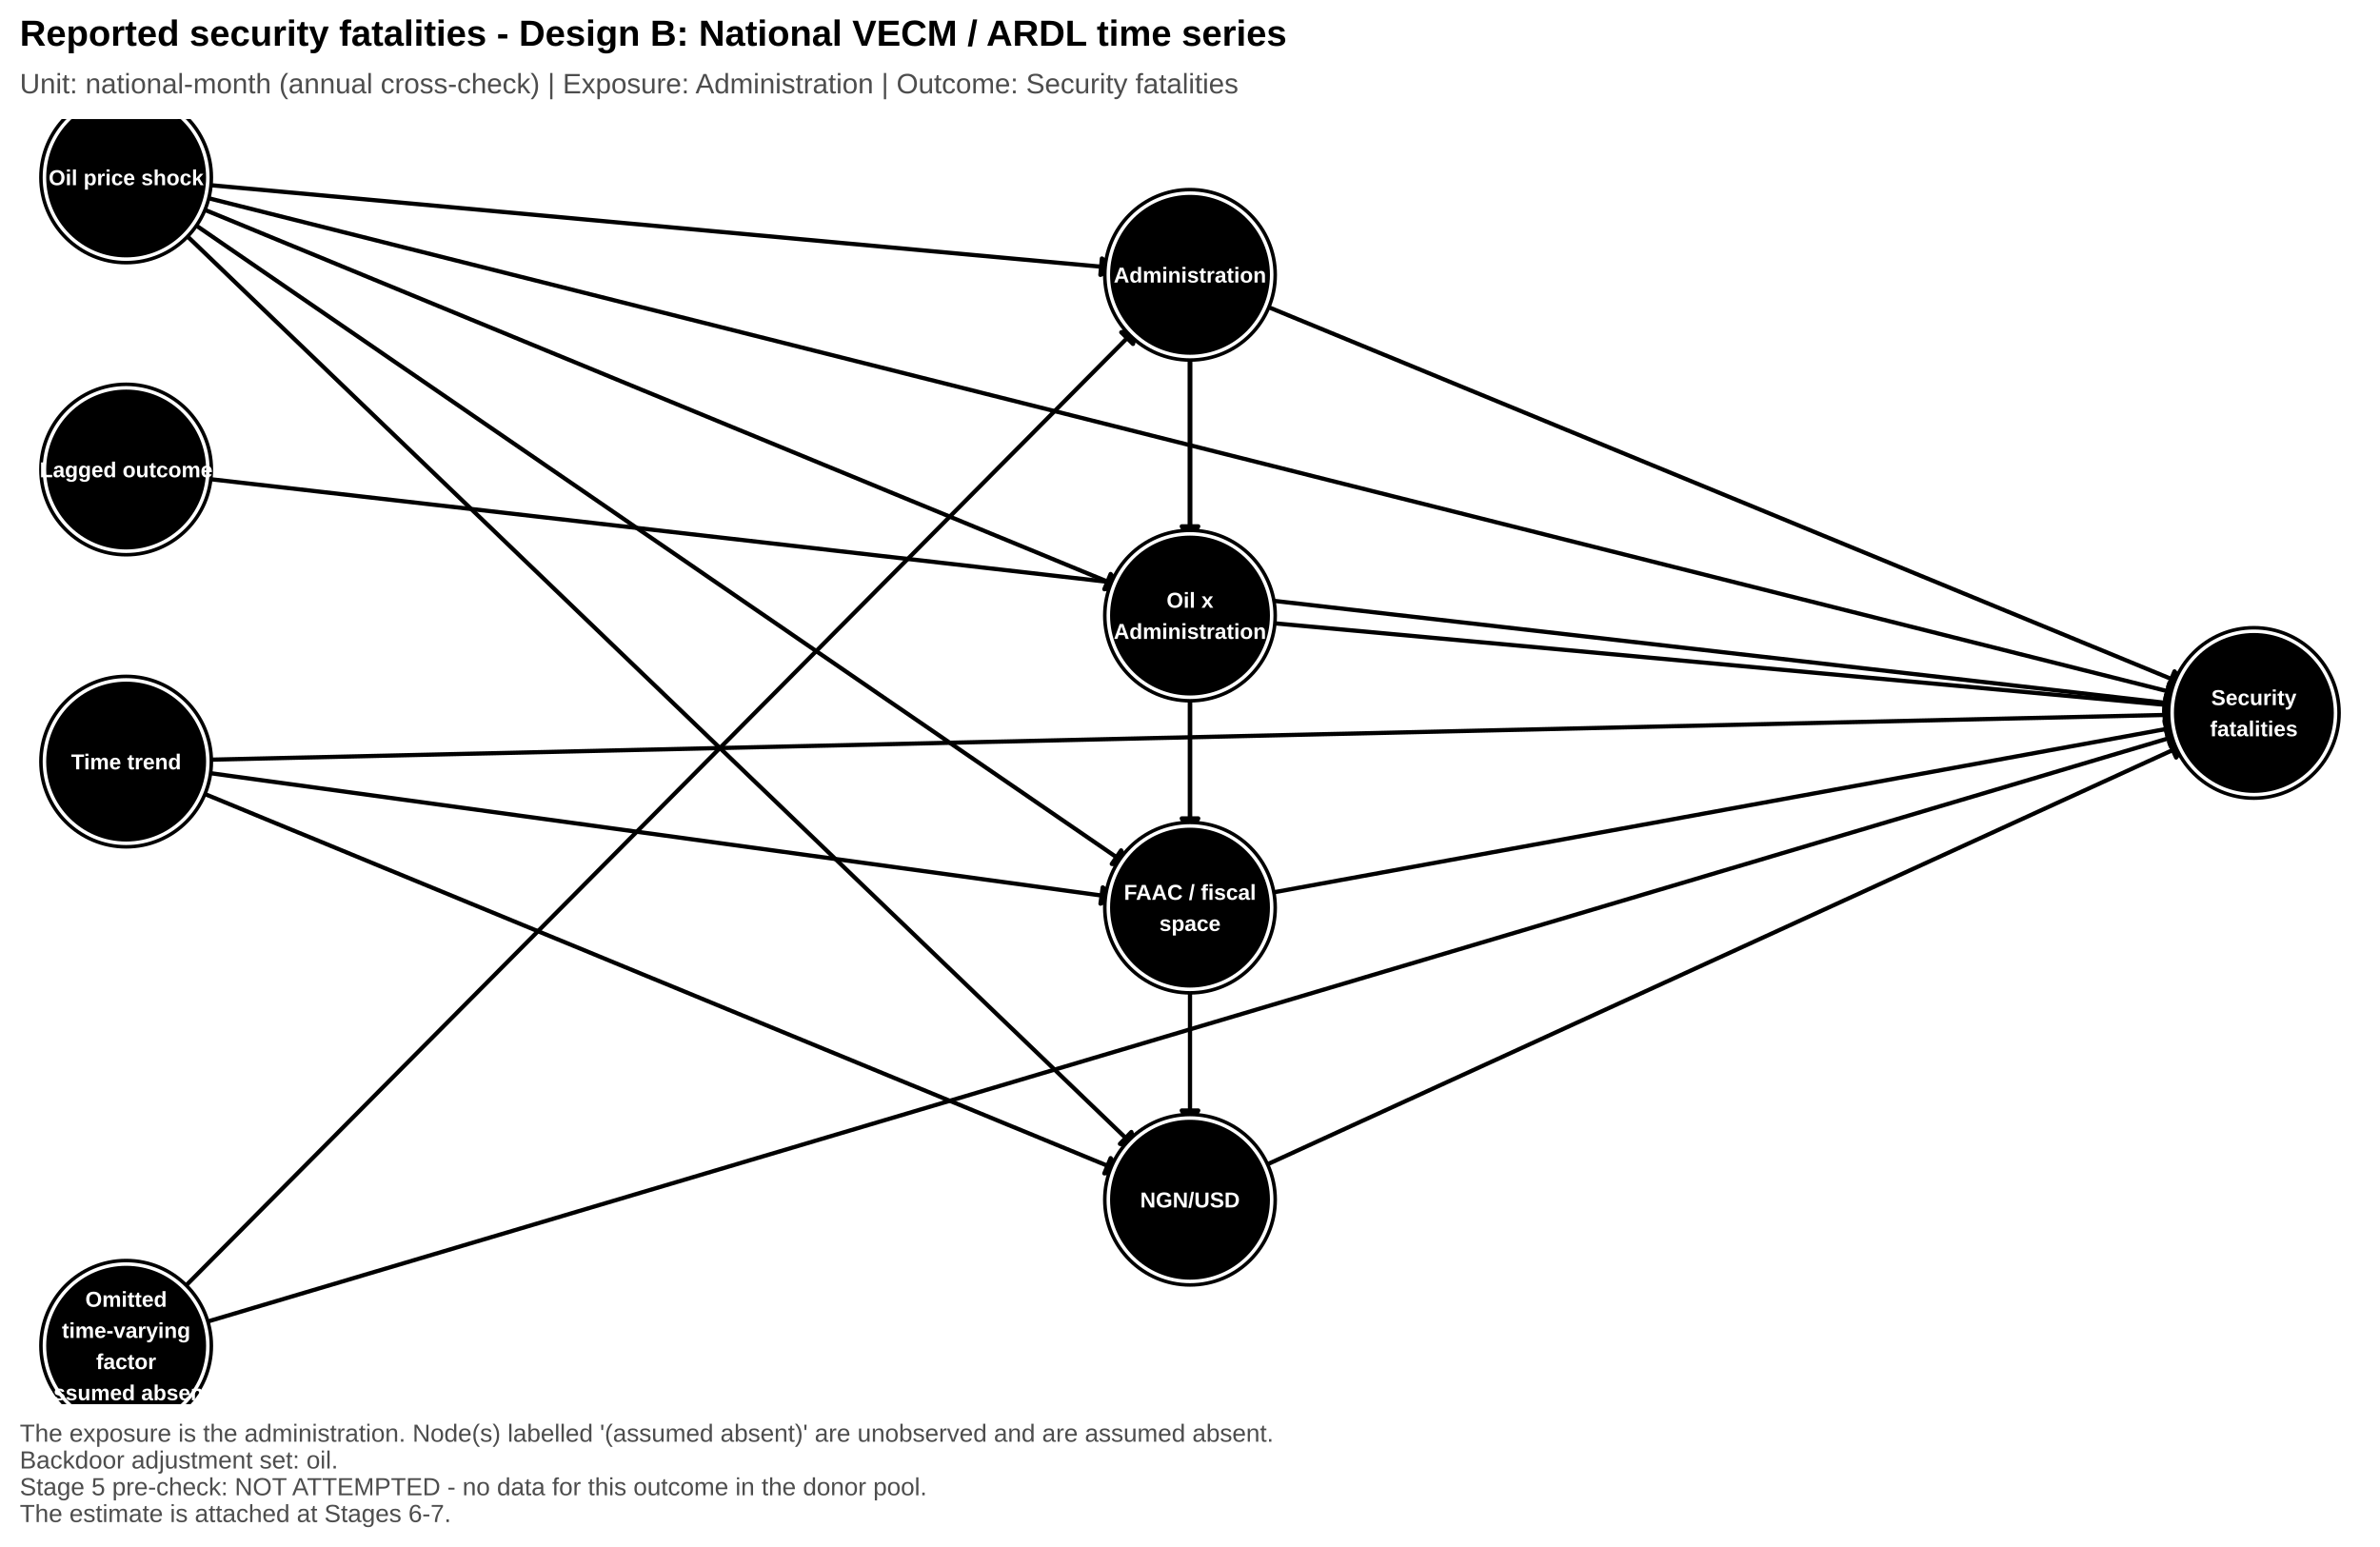
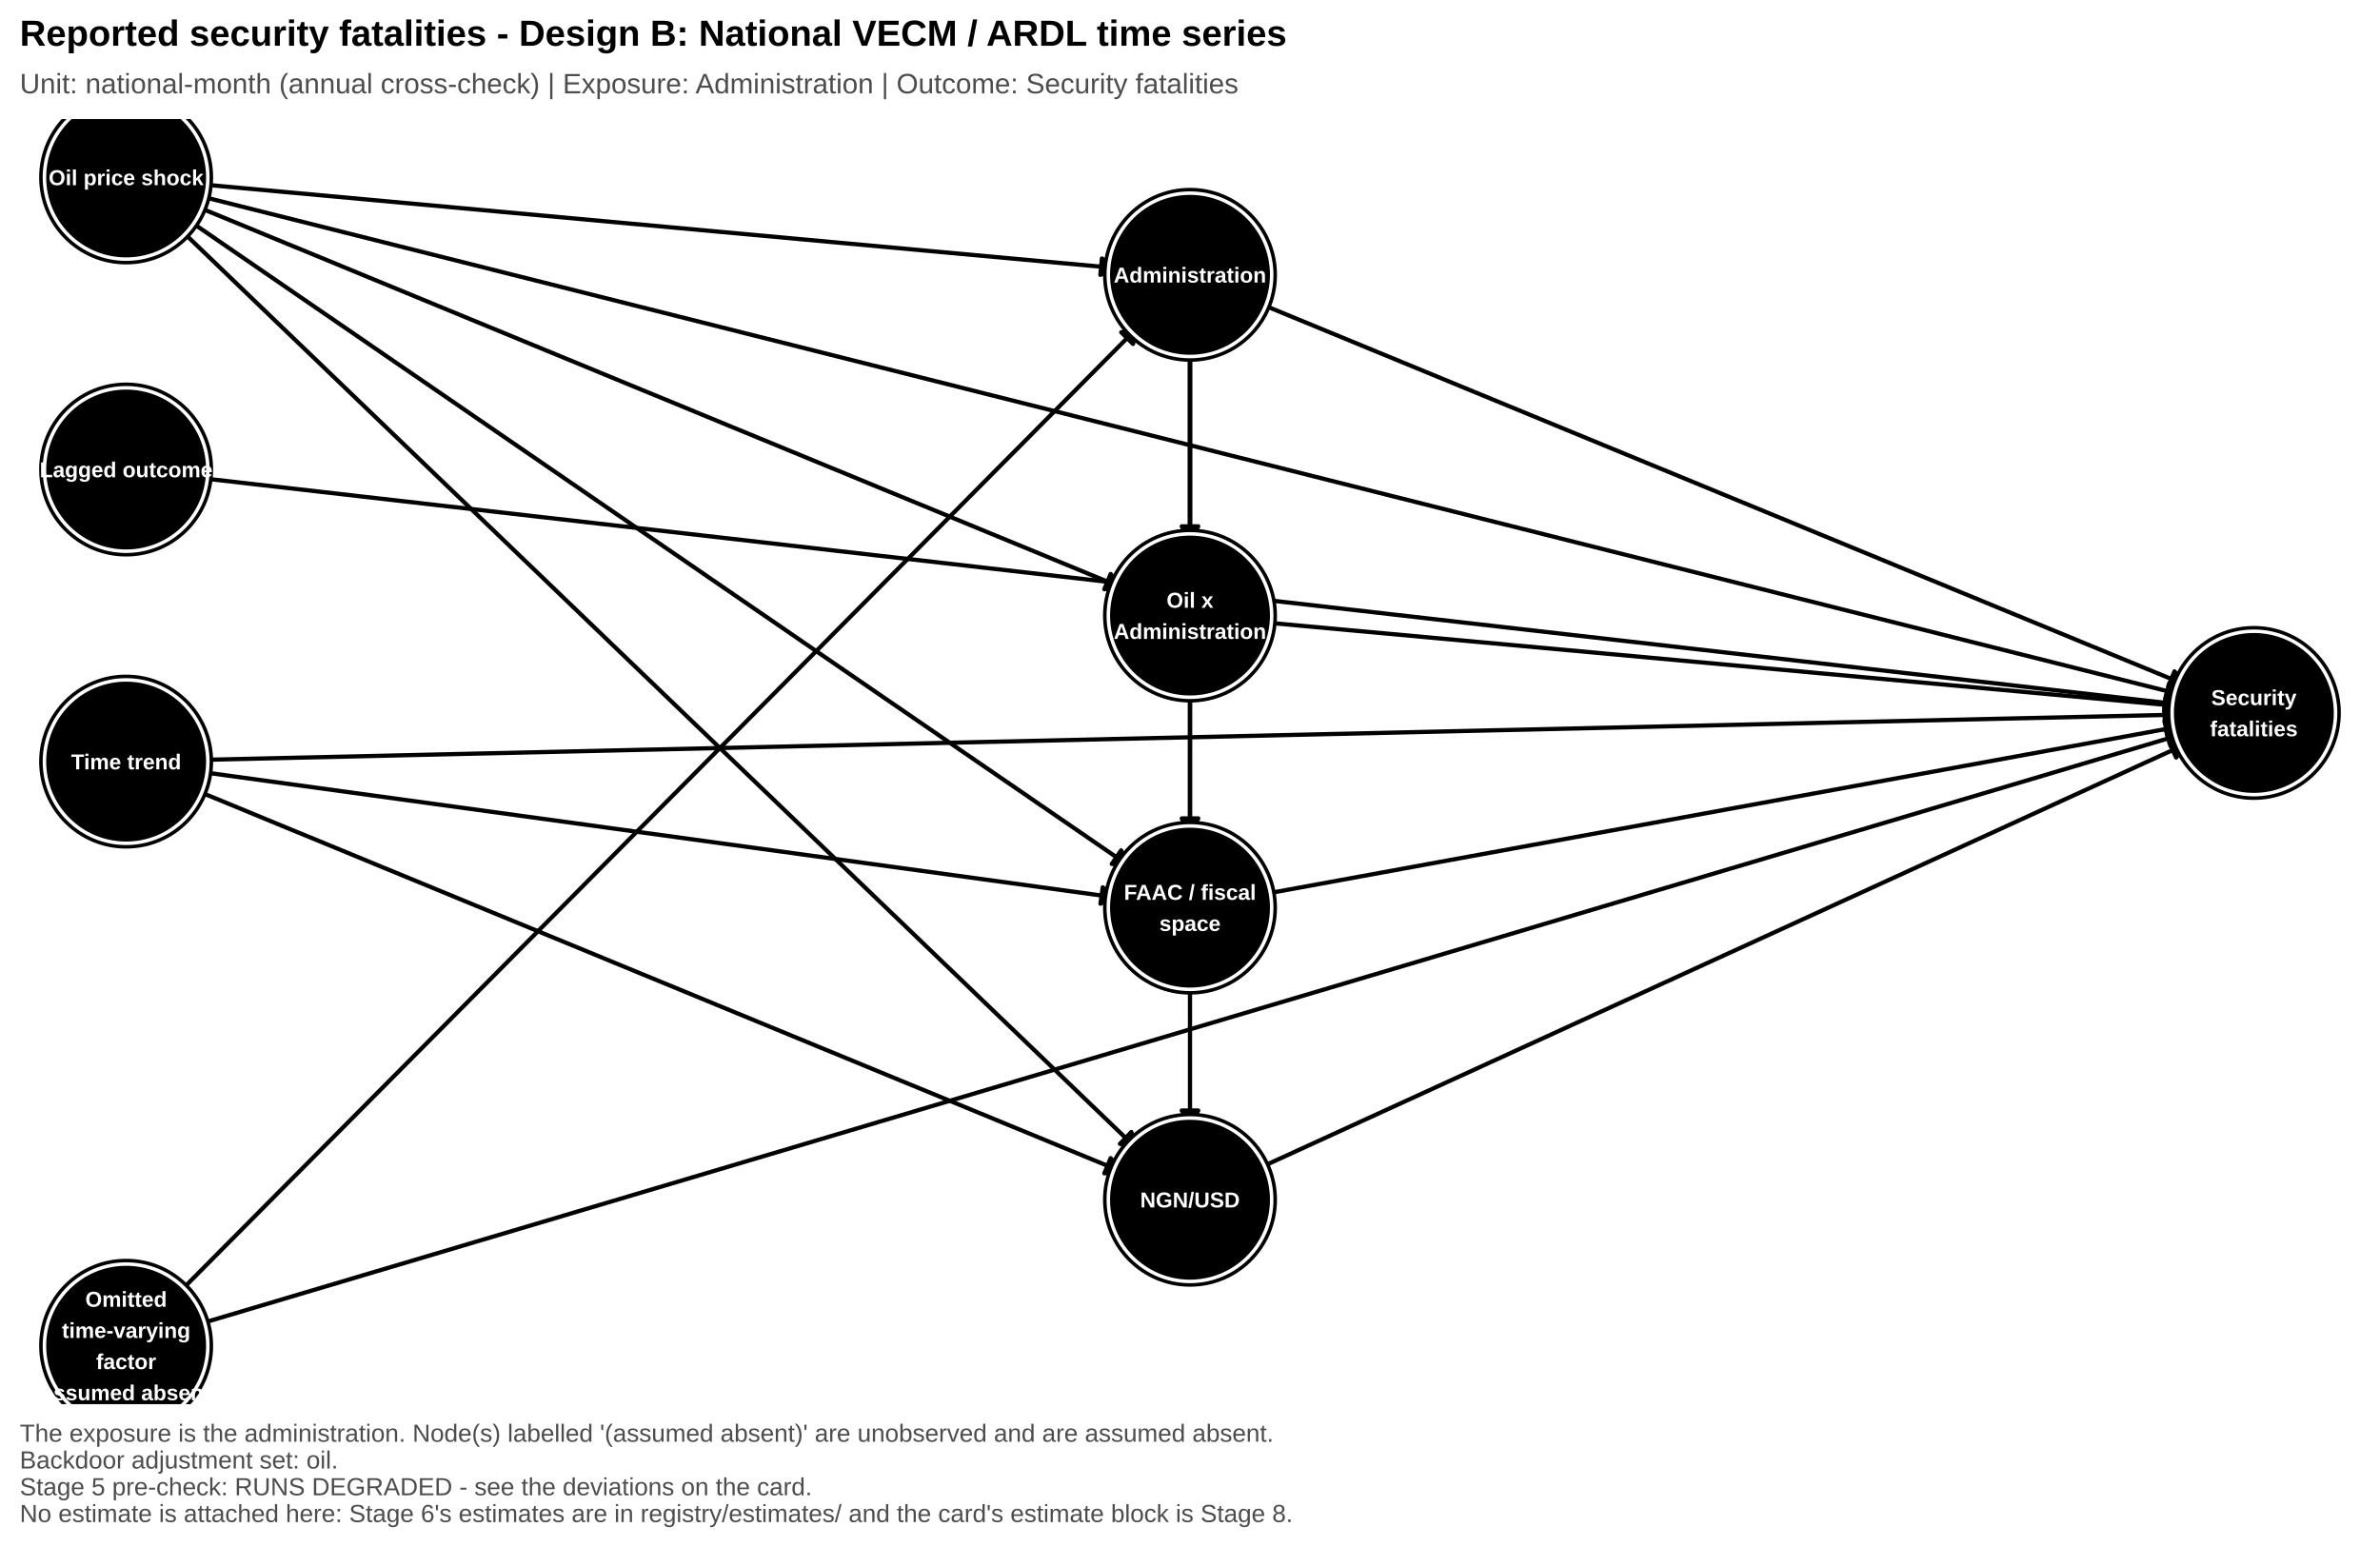
<svg xmlns="http://www.w3.org/2000/svg" width="720.00pt" height="468.00pt" viewBox="0 0 720.00 468.00">
  <g class="svglite">
    <defs>
      <style type="text/css">
    .svglite line, .svglite polyline, .svglite polygon, .svglite path, .svglite rect, .svglite circle {
      fill: none;
      stroke: #000000;
      stroke-linecap: round;
      stroke-linejoin: round;
      stroke-miterlimit: 10.00;
    }
    .svglite text {
      white-space: pre;
    }
    .svglite g.glyphgroup path {
      fill: inherit;
      stroke: none;
    }
  </style>
    </defs>
    <rect width="100%" height="100%" style="stroke: none; fill: #FFFFFF;" />
    <defs>
      <clipPath id="cpMC4wMHw3MjAuMDB8MC4wMHw0NjguMDA=">
        <rect x="0.00" y="0.00" width="720.00" height="468.00" />
      </clipPath>
    </defs>
    <g clip-path="url(#cpMC4wMHw3MjAuMDB8MC4wMHw0NjguMDA=)">
      <rect x="0.00" y="-0" width="720.00" height="468.00" style="stroke-width: 1.16; stroke: none; fill: #FFFFFF;" />
    </g>
    <defs>
      <clipPath id="cpNS45OHw3MTQuMDJ8MzYuMDF8NDI0Ljgw">
        <rect x="5.98" y="36.01" width="708.04" height="388.78" />
      </clipPath>
    </defs>
    <g clip-path="url(#cpNS45OHw3MTQuMDJ8MzYuMDF8NDI0Ljgw)">
      <polyline points="380.97,91.77 382.76,92.51 386.01,93.85 389.26,95.19 392.51,96.53 395.76,97.86 399.01,99.20 402.26,100.54 405.51,101.88 408.76,103.22 412.01,104.56 415.27,105.90 418.52,107.24 421.77,108.57 425.02,109.91 428.27,111.25 431.52,112.59 434.77,113.93 438.02,115.27 441.27,116.61 444.52,117.95 447.77,119.28 451.03,120.62 454.28,121.96 457.53,123.30 460.78,124.64 464.03,125.98 467.28,127.32 470.53,128.66 473.78,130.00 477.03,131.33 480.28,132.67 483.53,134.01 486.78,135.35 490.04,136.69 493.29,138.03 496.54,139.37 499.79,140.71 503.04,142.04 506.29,143.38 509.54,144.72 512.79,146.06 516.04,147.40 519.29,148.74 522.54,150.08 525.80,151.42 529.05,152.75 532.30,154.09 535.55,155.43 538.80,156.77 542.05,158.11 545.30,159.45 548.55,160.79 551.80,162.13 555.05,163.46 558.30,164.80 561.56,166.14 564.81,167.48 568.06,168.82 571.31,170.16 574.56,171.50 577.81,172.84 581.06,174.18 584.31,175.51 587.56,176.85 590.81,178.19 594.06,179.53 597.32,180.87 600.57,182.21 603.82,183.55 607.07,184.89 610.32,186.22 613.57,187.56 616.82,188.90 620.07,190.24 623.32,191.58 626.57,192.92 629.82,194.26 633.08,195.60 636.33,196.93 639.58,198.27 642.83,199.61 646.08,200.95 649.33,202.29 652.58,203.63 655.83,204.97 659.08,206.31 660.87,207.04 " style="stroke-width: 1.28; stroke-linecap: butt;" />
      <polygon points="655.93,207.70 660.87,207.04 657.83,203.10 " style="stroke-width: 1.28; stroke-linecap: butt; fill: #000000;" />
      <polyline points="360.00,105.81 360.00,106.34 360.00,108.28 360.00,110.21 360.00,112.14 360.00,114.08 360.00,116.01 360.00,117.95 360.00,119.88 360.00,121.81 360.00,123.75 360.00,125.68 360.00,127.62 360.00,129.55 360.00,131.48 360.00,133.42 360.00,135.35 360.00,137.28 360.00,139.22 360.00,141.15 360.00,143.09 360.00,145.02 360.00,146.95 360.00,148.89 360.00,150.82 360.00,152.75 360.00,154.69 360.00,156.62 360.00,158.56 360.00,160.49 360.00,162.42 360.00,164.36 360.00,166.29 360.00,168.22 360.00,170.16 360.00,172.09 360.00,174.03 360.00,175.96 360.00,177.89 360.00,179.83 360.00,181.76 360.00,183.70 360.00,185.63 360.00,187.56 360.00,189.50 360.00,191.43 360.00,193.36 360.00,195.30 360.00,197.23 360.00,199.17 360.00,201.10 360.00,203.03 360.00,204.97 360.00,206.90 360.00,208.83 360.00,210.77 360.00,212.70 360.00,214.64 360.00,216.57 360.00,218.50 360.00,220.44 360.00,222.37 360.00,224.31 360.00,226.24 360.00,228.17 360.00,230.11 360.00,232.04 360.00,233.97 360.00,235.91 360.00,237.84 360.00,239.78 360.00,241.71 360.00,243.64 360.00,245.58 360.00,247.51 360.00,249.44 360.00,251.38 360.00,251.91 " style="stroke-width: 1.28; stroke-linecap: butt;" />
      <polygon points="357.51,247.59 360.00,251.91 362.49,247.59 " style="stroke-width: 1.28; stroke-linecap: butt; fill: #000000;" />
      <polyline points="360.00,105.81 360.00,108.57 360.00,111.40 360.00,114.23 360.00,117.05 360.00,119.88 360.00,122.71 360.00,125.53 360.00,128.36 360.00,131.19 360.00,134.01 360.00,136.84 360.00,139.66 360.00,142.49 360.00,145.32 360.00,148.14 360.00,150.97 360.00,153.80 360.00,156.62 360.00,159.45 360.00,162.27 360.00,165.10 360.00,167.93 360.00,170.75 360.00,173.58 360.00,176.41 360.00,179.23 360.00,182.06 360.00,184.89 360.00,187.71 360.00,190.54 360.00,193.36 360.00,196.19 360.00,199.02 360.00,201.84 360.00,204.67 360.00,207.50 360.00,210.32 360.00,213.15 360.00,215.98 360.00,218.80 360.00,221.63 360.00,224.45 360.00,227.28 360.00,230.11 360.00,232.93 360.00,235.76 360.00,238.59 360.00,241.41 360.00,244.24 360.00,247.06 360.00,249.89 360.00,252.72 360.00,255.54 360.00,258.37 360.00,261.20 360.00,264.02 360.00,266.85 360.00,269.68 360.00,272.50 360.00,275.33 360.00,278.15 360.00,280.98 360.00,283.81 360.00,286.63 360.00,289.46 360.00,292.29 360.00,295.11 360.00,297.94 360.00,300.77 360.00,303.59 360.00,306.42 360.00,309.24 360.00,312.07 360.00,314.90 360.00,317.72 360.00,320.55 360.00,323.38 360.00,326.20 360.00,329.03 360.00,331.85 360.00,334.68 360.00,337.51 360.00,340.27 " style="stroke-width: 1.28; stroke-linecap: butt;" />
      <polygon points="357.51,335.95 360.00,340.27 362.49,335.95 " style="stroke-width: 1.28; stroke-linecap: butt; fill: #000000;" />
      <polyline points="360.00,105.81 360.00,106.05 360.00,107.09 360.00,108.13 360.00,109.17 360.00,110.21 360.00,111.25 360.00,112.29 360.00,113.33 360.00,114.38 360.00,115.42 360.00,116.46 360.00,117.50 360.00,118.54 360.00,119.58 360.00,120.62 360.00,121.66 360.00,122.71 360.00,123.75 360.00,124.79 360.00,125.83 360.00,126.87 360.00,127.91 360.00,128.95 360.00,130.00 360.00,131.04 360.00,132.08 360.00,133.12 360.00,134.16 360.00,135.20 360.00,136.24 360.00,137.28 360.00,138.33 360.00,139.37 360.00,140.41 360.00,141.45 360.00,142.49 360.00,143.53 360.00,144.57 360.00,145.61 360.00,146.66 360.00,147.70 360.00,148.74 360.00,149.78 360.00,150.82 360.00,151.86 360.00,152.90 360.00,153.94 360.00,154.99 360.00,156.03 360.00,157.07 360.00,158.11 360.00,159.15 360.00,160.19 360.00,161.23 360.00,162.27 360.00,163.32 360.00,163.55 " style="stroke-width: 1.28; stroke-linecap: butt;" />
      <polygon points="357.51,159.23 360.00,163.55 362.49,159.23 " style="stroke-width: 1.28; stroke-linecap: butt; fill: #000000;" />
      <polyline points="382.31,270.50 382.76,270.42 386.01,269.82 389.26,269.23 392.51,268.63 395.76,268.04 399.01,267.44 402.26,266.85 405.51,266.25 408.76,265.66 412.01,265.06 415.27,264.47 418.52,263.87 421.77,263.28 425.02,262.68 428.27,262.09 431.52,261.49 434.77,260.90 438.02,260.30 441.27,259.71 444.52,259.11 447.77,258.52 451.03,257.92 454.28,257.33 457.53,256.73 460.78,256.14 464.03,255.54 467.28,254.95 470.53,254.35 473.78,253.76 477.03,253.16 480.28,252.57 483.53,251.97 486.78,251.38 490.04,250.78 493.29,250.19 496.54,249.59 499.79,249.00 503.04,248.40 506.29,247.81 509.54,247.21 512.79,246.62 516.04,246.02 519.29,245.43 522.54,244.83 525.80,244.24 529.05,243.64 532.30,243.05 535.55,242.45 538.80,241.86 542.05,241.26 545.30,240.67 548.55,240.07 551.80,239.48 555.05,238.88 558.30,238.29 561.56,237.69 564.81,237.10 568.06,236.50 571.31,235.91 574.56,235.31 577.81,234.72 581.06,234.12 584.31,233.53 587.56,232.93 590.81,232.34 594.06,231.74 597.32,231.15 600.57,230.55 603.82,229.96 607.07,229.36 610.32,228.77 613.57,228.17 616.82,227.58 620.07,226.98 623.32,226.39 626.57,225.79 629.82,225.20 633.08,224.60 636.33,224.01 639.58,223.41 642.83,222.82 646.08,222.22 649.33,221.63 652.58,221.03 655.83,220.44 659.08,219.84 659.53,219.76 " style="stroke-width: 1.28; stroke-linecap: butt;" />
      <polygon points="655.74,222.99 659.53,219.76 654.84,218.09 " style="stroke-width: 1.28; stroke-linecap: butt; fill: #000000;" />
      <polyline points="380.62,353.51 382.76,352.53 386.01,351.04 389.26,349.56 392.51,348.07 395.76,346.58 399.01,345.09 402.26,343.61 405.51,342.12 408.76,340.63 412.01,339.14 415.27,337.66 418.52,336.17 421.77,334.68 425.02,333.19 428.27,331.71 431.52,330.22 434.77,328.73 438.02,327.24 441.27,325.76 444.52,324.27 447.77,322.78 451.03,321.29 454.28,319.81 457.53,318.32 460.78,316.83 464.03,315.34 467.28,313.86 470.53,312.37 473.78,310.88 477.03,309.39 480.28,307.91 483.53,306.42 486.78,304.93 490.04,303.44 493.29,301.96 496.54,300.47 499.79,298.98 503.04,297.49 506.29,296.01 509.54,294.52 512.79,293.03 516.04,291.54 519.29,290.05 522.54,288.57 525.80,287.08 529.05,285.59 532.30,284.10 535.55,282.62 538.80,281.13 542.05,279.64 545.30,278.15 548.55,276.67 551.80,275.18 555.05,273.69 558.30,272.20 561.56,270.72 564.81,269.23 568.06,267.74 571.31,266.25 574.56,264.77 577.81,263.28 581.06,261.79 584.31,260.30 587.56,258.82 590.81,257.33 594.06,255.84 597.32,254.35 600.57,252.87 603.82,251.38 607.07,249.89 610.32,248.40 613.57,246.92 616.82,245.43 620.07,243.94 623.32,242.45 626.57,240.97 629.82,239.48 633.08,237.99 636.33,236.50 639.58,235.02 642.83,233.53 646.08,232.04 649.33,230.55 652.58,229.07 655.83,227.58 659.08,226.09 661.22,225.11 " style="stroke-width: 1.28; stroke-linecap: butt;" />
      <polygon points="658.33,229.17 661.22,225.11 656.26,224.64 " style="stroke-width: 1.28; stroke-linecap: butt; fill: #000000;" />
      <polyline points="60.69,144.62 64.17,145.02 70.67,145.76 77.17,146.51 83.67,147.25 90.18,147.99 96.68,148.74 103.18,149.48 109.68,150.23 116.18,150.97 122.68,151.71 129.19,152.46 135.69,153.20 142.19,153.94 148.69,154.69 155.19,155.43 161.70,156.18 168.20,156.92 174.70,157.66 181.20,158.41 187.70,159.15 194.20,159.89 200.71,160.64 207.21,161.38 213.71,162.13 220.21,162.87 226.71,163.61 233.22,164.36 239.72,165.10 246.22,165.84 252.72,166.59 259.22,167.33 265.72,168.08 272.23,168.82 278.73,169.56 285.23,170.31 291.73,171.05 298.23,171.80 304.73,172.54 311.24,173.28 317.74,174.03 324.24,174.77 330.74,175.51 337.24,176.26 343.75,177.00 350.25,177.75 356.75,178.49 363.25,179.23 369.75,179.98 376.25,180.72 382.76,181.46 389.26,182.21 395.76,182.95 402.26,183.70 408.76,184.44 415.27,185.18 421.77,185.93 428.27,186.67 434.77,187.41 441.27,188.16 447.77,188.90 454.28,189.65 460.78,190.39 467.28,191.13 473.78,191.88 480.28,192.62 486.78,193.36 493.29,194.11 499.79,194.85 506.29,195.60 512.79,196.34 519.29,197.08 525.80,197.83 532.30,198.57 538.80,199.31 545.30,200.06 551.80,200.80 558.30,201.55 564.81,202.29 571.31,203.03 577.81,203.78 584.31,204.52 590.81,205.26 597.32,206.01 603.82,206.75 610.32,207.50 616.82,208.24 623.32,208.98 629.82,209.73 636.33,210.47 642.83,211.22 649.33,211.96 655.83,212.70 659.31,213.10 " style="stroke-width: 1.28; stroke-linecap: butt;" />
      <polygon points="654.74,215.08 659.31,213.10 655.31,210.14 " style="stroke-width: 1.28; stroke-linecap: butt; fill: #000000;" />
      <polyline points="60.15,59.22 64.17,60.23 70.67,61.87 77.17,63.50 83.67,65.14 90.18,66.77 96.68,68.41 103.18,70.05 109.68,71.68 116.18,73.32 122.68,74.96 129.19,76.59 135.69,78.23 142.19,79.86 148.69,81.50 155.19,83.14 161.70,84.77 168.20,86.41 174.70,88.05 181.20,89.68 187.70,91.32 194.20,92.96 200.71,94.59 207.21,96.23 213.71,97.86 220.21,99.50 226.71,101.14 233.22,102.77 239.72,104.41 246.22,106.05 252.72,107.68 259.22,109.32 265.72,110.95 272.23,112.59 278.73,114.23 285.23,115.86 291.73,117.50 298.23,119.14 304.73,120.77 311.24,122.41 317.74,124.04 324.24,125.68 330.74,127.32 337.24,128.95 343.75,130.59 350.25,132.23 356.75,133.86 363.25,135.50 369.75,137.14 376.25,138.77 382.76,140.41 389.26,142.04 395.76,143.68 402.26,145.32 408.76,146.95 415.27,148.59 421.77,150.23 428.27,151.86 434.77,153.50 441.27,155.13 447.77,156.77 454.28,158.41 460.78,160.04 467.28,161.68 473.78,163.32 480.28,164.95 486.78,166.59 493.29,168.22 499.79,169.86 506.29,171.50 512.79,173.13 519.29,174.77 525.80,176.41 532.30,178.04 538.80,179.68 545.30,181.32 551.80,182.95 558.30,184.59 564.81,186.22 571.31,187.86 577.81,189.50 584.31,191.13 590.81,192.77 597.32,194.41 603.82,196.04 610.32,197.68 616.82,199.31 623.32,200.95 629.82,202.59 636.33,204.22 642.83,205.86 649.33,207.50 655.83,209.13 659.85,210.14 " style="stroke-width: 1.28; stroke-linecap: butt;" />
      <polygon points="655.06,211.51 659.85,210.14 656.27,206.67 " style="stroke-width: 1.28; stroke-linecap: butt; fill: #000000;" />
      <polyline points="60.74,55.75 60.92,55.77 64.17,56.06 67.42,56.36 70.67,56.66 73.92,56.96 77.17,57.25 80.42,57.55 83.67,57.85 86.92,58.15 90.18,58.44 93.43,58.74 96.68,59.04 99.93,59.34 103.18,59.63 106.43,59.93 109.68,60.23 112.93,60.53 116.18,60.82 119.43,61.12 122.68,61.42 125.94,61.72 129.19,62.01 132.44,62.31 135.69,62.61 138.94,62.91 142.19,63.20 145.44,63.50 148.69,63.80 151.94,64.10 155.19,64.39 158.44,64.69 161.70,64.99 164.95,65.29 168.20,65.58 171.45,65.88 174.70,66.18 177.95,66.48 181.20,66.77 184.45,67.07 187.70,67.37 190.95,67.67 194.20,67.96 197.46,68.26 200.71,68.56 203.96,68.86 207.21,69.15 210.46,69.45 213.71,69.75 216.96,70.05 220.21,70.34 223.46,70.64 226.71,70.94 229.96,71.24 233.22,71.53 236.47,71.83 239.72,72.13 242.97,72.43 246.22,72.72 249.47,73.02 252.72,73.32 255.97,73.62 259.22,73.91 262.47,74.21 265.72,74.51 268.97,74.81 272.23,75.10 275.48,75.40 278.73,75.70 281.98,76.00 285.23,76.29 288.48,76.59 291.73,76.89 294.98,77.19 298.23,77.48 301.48,77.78 304.73,78.08 307.99,78.38 311.24,78.67 314.49,78.97 317.74,79.27 320.99,79.57 324.24,79.86 327.49,80.16 330.74,80.46 333.99,80.76 337.24,81.05 337.42,81.07 " style="stroke-width: 1.28; stroke-linecap: butt;" />
      <polygon points="332.89,83.16 337.42,81.07 333.35,78.20 " style="stroke-width: 1.28; stroke-linecap: butt; fill: #000000;" />
      <polyline points="56.86,66.52 57.67,67.07 60.92,69.30 64.17,71.53 67.42,73.77 70.67,76.00 73.92,78.23 77.17,80.46 80.42,82.69 83.67,84.92 86.92,87.15 90.18,89.39 93.43,91.62 96.68,93.85 99.93,96.08 103.18,98.31 106.43,100.54 109.68,102.77 112.93,105.00 116.18,107.24 119.43,109.47 122.68,111.70 125.94,113.93 129.19,116.16 132.44,118.39 135.69,120.62 138.94,122.85 142.19,125.09 145.44,127.32 148.69,129.55 151.94,131.78 155.19,134.01 158.44,136.24 161.70,138.47 164.95,140.71 168.20,142.94 171.45,145.17 174.70,147.40 177.95,149.63 181.20,151.86 184.45,154.09 187.70,156.32 190.95,158.56 194.20,160.79 197.46,163.02 200.71,165.25 203.96,167.48 207.21,169.71 210.46,171.94 213.71,174.18 216.96,176.41 220.21,178.64 223.46,180.87 226.71,183.10 229.96,185.33 233.22,187.56 236.47,189.79 239.72,192.03 242.97,194.26 246.22,196.49 249.47,198.72 252.72,200.95 255.97,203.18 259.22,205.41 262.47,207.64 265.72,209.88 268.97,212.11 272.23,214.34 275.48,216.57 278.73,218.80 281.98,221.03 285.23,223.26 288.48,225.50 291.73,227.73 294.98,229.96 298.23,232.19 301.48,234.42 304.73,236.65 307.99,238.88 311.24,241.11 314.49,243.35 317.74,245.58 320.99,247.81 324.24,250.04 327.49,252.27 330.74,254.50 333.99,256.73 337.24,258.97 340.49,261.20 341.30,261.75 " style="stroke-width: 1.28; stroke-linecap: butt;" />
      <polygon points="336.34,261.36 341.30,261.75 339.16,257.26 " style="stroke-width: 1.28; stroke-linecap: butt; fill: #000000;" />
      <polyline points="54.51,69.40 57.67,72.43 60.92,75.55 64.17,78.67 67.42,81.80 70.67,84.92 73.92,88.05 77.17,91.17 80.42,94.29 83.67,97.42 86.92,100.54 90.18,103.67 93.43,106.79 96.68,109.91 99.93,113.04 103.18,116.16 106.43,119.28 109.68,122.41 112.93,125.53 116.18,128.66 119.43,131.78 122.68,134.90 125.94,138.03 129.19,141.15 132.44,144.28 135.69,147.40 138.94,150.52 142.19,153.65 145.44,156.77 148.69,159.89 151.94,163.02 155.19,166.14 158.44,169.27 161.70,172.39 164.95,175.51 168.20,178.64 171.45,181.76 174.70,184.89 177.95,188.01 181.20,191.13 184.45,194.26 187.70,197.38 190.95,200.50 194.20,203.63 197.46,206.75 200.71,209.88 203.96,213.00 207.21,216.12 210.46,219.25 213.71,222.37 216.96,225.50 220.21,228.62 223.46,231.74 226.71,234.87 229.96,237.99 233.22,241.11 236.47,244.24 239.72,247.36 242.97,250.49 246.22,253.61 249.47,256.73 252.72,259.86 255.97,262.98 259.22,266.11 262.47,269.23 265.72,272.35 268.97,275.48 272.23,278.60 275.48,281.72 278.73,284.85 281.98,287.97 285.23,291.10 288.48,294.22 291.73,297.34 294.98,300.47 298.23,303.59 301.48,306.72 304.73,309.84 307.99,312.96 311.24,316.09 314.49,319.21 317.74,322.33 320.99,325.46 324.24,328.58 327.49,331.71 330.74,334.83 333.99,337.95 337.24,341.08 340.49,344.20 343.65,347.23 " style="stroke-width: 1.28; stroke-linecap: butt;" />
      <polygon points="338.81,346.04 343.65,347.23 342.26,342.45 " style="stroke-width: 1.28; stroke-linecap: butt; fill: #000000;" />
      <polyline points="59.13,62.32 60.92,63.06 64.17,64.39 67.42,65.73 70.67,67.07 73.92,68.41 77.17,69.75 80.42,71.09 83.67,72.43 86.92,73.77 90.18,75.10 93.43,76.44 96.68,77.78 99.93,79.12 103.18,80.46 106.43,81.80 109.68,83.14 112.93,84.48 116.18,85.81 119.43,87.15 122.68,88.49 125.94,89.83 129.19,91.17 132.44,92.51 135.69,93.85 138.94,95.19 142.19,96.53 145.44,97.86 148.69,99.20 151.94,100.54 155.19,101.88 158.44,103.22 161.70,104.56 164.95,105.90 168.20,107.24 171.45,108.57 174.70,109.91 177.95,111.25 181.20,112.59 184.45,113.93 187.70,115.27 190.95,116.61 194.20,117.95 197.46,119.28 200.71,120.62 203.96,121.96 207.21,123.30 210.46,124.64 213.71,125.98 216.96,127.32 220.21,128.66 223.46,130.00 226.71,131.33 229.96,132.67 233.22,134.01 236.47,135.35 239.72,136.69 242.97,138.03 246.22,139.37 249.47,140.71 252.72,142.04 255.97,143.38 259.22,144.72 262.47,146.06 265.72,147.40 268.97,148.74 272.23,150.08 275.48,151.42 278.73,152.75 281.98,154.09 285.23,155.43 288.48,156.77 291.73,158.11 294.98,159.45 298.23,160.79 301.48,162.13 304.73,163.46 307.99,164.80 311.24,166.14 314.49,167.48 317.74,168.82 320.99,170.16 324.24,171.50 327.49,172.84 330.74,174.18 333.99,175.51 337.24,176.85 339.03,177.59 " style="stroke-width: 1.28; stroke-linecap: butt;" />
      <polygon points="334.09,178.25 339.03,177.59 335.99,173.64 " style="stroke-width: 1.28; stroke-linecap: butt; fill: #000000;" />
      <polyline points="382.58,188.29 382.76,188.31 386.01,188.60 389.26,188.90 392.51,189.20 395.76,189.50 399.01,189.79 402.26,190.09 405.51,190.39 408.76,190.69 412.01,190.98 415.27,191.28 418.52,191.58 421.77,191.88 425.02,192.17 428.27,192.47 431.52,192.77 434.77,193.07 438.02,193.36 441.27,193.66 444.52,193.96 447.77,194.26 451.03,194.55 454.28,194.85 457.53,195.15 460.78,195.45 464.03,195.74 467.28,196.04 470.53,196.34 473.78,196.64 477.03,196.93 480.28,197.23 483.53,197.53 486.78,197.83 490.04,198.12 493.29,198.42 496.54,198.72 499.79,199.02 503.04,199.31 506.29,199.61 509.54,199.91 512.79,200.21 516.04,200.50 519.29,200.80 522.54,201.10 525.80,201.40 529.05,201.69 532.30,201.99 535.55,202.29 538.80,202.59 542.05,202.88 545.30,203.18 548.55,203.48 551.80,203.78 555.05,204.07 558.30,204.37 561.56,204.67 564.81,204.97 568.06,205.26 571.31,205.56 574.56,205.86 577.81,206.16 581.06,206.45 584.31,206.75 587.56,207.05 590.81,207.35 594.06,207.64 597.32,207.94 600.57,208.24 603.82,208.54 607.07,208.83 610.32,209.13 613.57,209.43 616.82,209.73 620.07,210.03 623.32,210.32 626.57,210.62 629.82,210.92 633.08,211.22 636.33,211.51 639.58,211.81 642.83,212.11 646.08,212.41 649.33,212.70 652.58,213.00 655.83,213.30 659.08,213.60 659.26,213.61 " style="stroke-width: 1.28; stroke-linecap: butt;" />
      <polygon points="654.73,215.70 659.26,213.61 655.19,210.74 " style="stroke-width: 1.28; stroke-linecap: butt; fill: #000000;" />
      <polyline points="60.83,229.89 64.17,229.81 70.67,229.66 77.17,229.51 83.67,229.36 90.18,229.21 96.68,229.07 103.18,228.92 109.68,228.77 116.18,228.62 122.68,228.47 129.19,228.32 135.69,228.17 142.19,228.02 148.69,227.88 155.19,227.73 161.70,227.58 168.20,227.43 174.70,227.28 181.20,227.13 187.70,226.98 194.20,226.83 200.71,226.69 207.21,226.54 213.71,226.39 220.21,226.24 226.71,226.09 233.22,225.94 239.72,225.79 246.22,225.64 252.72,225.50 259.22,225.35 265.72,225.20 272.23,225.05 278.73,224.90 285.23,224.75 291.73,224.60 298.23,224.45 304.73,224.31 311.24,224.16 317.74,224.01 324.24,223.86 330.74,223.71 337.24,223.56 343.75,223.41 350.25,223.26 356.75,223.12 363.25,222.97 369.75,222.82 376.25,222.67 382.76,222.52 389.26,222.37 395.76,222.22 402.26,222.07 408.76,221.93 415.27,221.78 421.77,221.63 428.27,221.48 434.77,221.33 441.27,221.18 447.77,221.03 454.28,220.88 460.78,220.74 467.28,220.59 473.78,220.44 480.28,220.29 486.78,220.14 493.29,219.99 499.79,219.84 506.29,219.69 512.79,219.55 519.29,219.40 525.80,219.25 532.30,219.10 538.80,218.95 545.30,218.80 551.80,218.65 558.30,218.50 564.81,218.36 571.31,218.21 577.81,218.06 584.31,217.91 590.81,217.76 597.32,217.61 603.82,217.46 610.32,217.31 616.82,217.17 623.32,217.02 629.82,216.87 636.33,216.72 642.83,216.57 649.33,216.42 655.83,216.27 659.17,216.20 " style="stroke-width: 1.28; stroke-linecap: butt;" />
      <polygon points="654.91,218.79 659.17,216.20 654.80,213.81 " style="stroke-width: 1.28; stroke-linecap: butt; fill: #000000;" />
      <polyline points="60.63,233.49 60.92,233.53 64.17,233.97 67.42,234.42 70.67,234.87 73.92,235.31 77.17,235.76 80.42,236.21 83.67,236.65 86.92,237.10 90.18,237.54 93.43,237.99 96.68,238.44 99.93,238.88 103.18,239.33 106.43,239.78 109.68,240.22 112.93,240.67 116.18,241.11 119.43,241.56 122.68,242.01 125.94,242.45 129.19,242.90 132.44,243.35 135.69,243.79 138.94,244.24 142.19,244.68 145.44,245.13 148.69,245.58 151.94,246.02 155.19,246.47 158.44,246.92 161.70,247.36 164.95,247.81 168.20,248.25 171.45,248.70 174.70,249.15 177.95,249.59 181.20,250.04 184.45,250.49 187.70,250.93 190.95,251.38 194.20,251.83 197.46,252.27 200.71,252.72 203.96,253.16 207.21,253.61 210.46,254.06 213.71,254.50 216.96,254.95 220.21,255.40 223.46,255.84 226.71,256.29 229.96,256.73 233.22,257.18 236.47,257.63 239.72,258.07 242.97,258.52 246.22,258.97 249.47,259.41 252.72,259.86 255.97,260.30 259.22,260.75 262.47,261.20 265.72,261.64 268.97,262.09 272.23,262.54 275.48,262.98 278.73,263.43 281.98,263.87 285.23,264.32 288.48,264.77 291.73,265.21 294.98,265.66 298.23,266.11 301.48,266.55 304.73,267.00 307.99,267.44 311.24,267.89 314.49,268.34 317.74,268.78 320.99,269.23 324.24,269.68 327.49,270.12 330.74,270.57 333.99,271.01 337.24,271.46 337.53,271.50 " style="stroke-width: 1.28; stroke-linecap: butt;" />
      <polygon points="332.92,273.38 337.53,271.50 333.60,268.45 " style="stroke-width: 1.28; stroke-linecap: butt; fill: #000000;" />
      <polyline points="59.13,239.04 60.92,239.78 64.17,241.11 67.42,242.45 70.67,243.79 73.92,245.13 77.17,246.47 80.42,247.81 83.67,249.15 86.92,250.49 90.18,251.83 93.43,253.16 96.68,254.50 99.93,255.84 103.18,257.18 106.43,258.52 109.68,259.86 112.93,261.20 116.18,262.54 119.43,263.87 122.68,265.21 125.94,266.55 129.19,267.89 132.44,269.23 135.69,270.57 138.94,271.91 142.19,273.25 145.44,274.58 148.69,275.92 151.94,277.26 155.19,278.60 158.44,279.94 161.70,281.28 164.95,282.62 168.20,283.96 171.45,285.29 174.70,286.63 177.95,287.97 181.20,289.31 184.45,290.65 187.70,291.99 190.95,293.33 194.20,294.67 197.46,296.01 200.71,297.34 203.96,298.68 207.21,300.02 210.46,301.36 213.71,302.70 216.96,304.04 220.21,305.38 223.46,306.72 226.71,308.05 229.96,309.39 233.22,310.73 236.47,312.07 239.72,313.41 242.97,314.75 246.22,316.09 249.47,317.43 252.72,318.76 255.97,320.10 259.22,321.44 262.47,322.78 265.72,324.12 268.97,325.46 272.23,326.80 275.48,328.14 278.73,329.47 281.98,330.81 285.23,332.15 288.48,333.49 291.73,334.83 294.98,336.17 298.23,337.51 301.48,338.85 304.73,340.19 307.99,341.52 311.24,342.86 314.49,344.20 317.74,345.54 320.99,346.88 324.24,348.22 327.49,349.56 330.74,350.90 333.99,352.23 337.24,353.57 339.03,354.31 " style="stroke-width: 1.28; stroke-linecap: butt;" />
      <polygon points="334.09,354.97 339.03,354.31 335.99,350.36 " style="stroke-width: 1.28; stroke-linecap: butt; fill: #000000;" />
      <polyline points="59.90,400.66 64.17,399.39 70.67,397.46 77.17,395.52 83.67,393.59 90.18,391.65 96.68,389.72 103.18,387.79 109.68,385.85 116.18,383.92 122.68,381.99 129.19,380.05 135.69,378.12 142.19,376.18 148.69,374.25 155.19,372.32 161.70,370.38 168.20,368.45 174.70,366.51 181.20,364.58 187.70,362.65 194.20,360.71 200.71,358.78 207.21,356.85 213.71,354.91 220.21,352.98 226.71,351.04 233.22,349.11 239.72,347.18 246.22,345.24 252.72,343.31 259.22,341.38 265.72,339.44 272.23,337.51 278.73,335.57 285.23,333.64 291.73,331.71 298.23,329.77 304.73,327.84 311.24,325.90 317.74,323.97 324.24,322.04 330.74,320.10 337.24,318.17 343.75,316.24 350.25,314.30 356.75,312.37 363.25,310.43 369.75,308.50 376.25,306.57 382.76,304.63 389.26,302.70 395.76,300.77 402.26,298.83 408.76,296.90 415.27,294.96 421.77,293.03 428.27,291.10 434.77,289.16 441.27,287.23 447.77,285.29 454.28,283.36 460.78,281.43 467.28,279.49 473.78,277.56 480.28,275.63 486.78,273.69 493.29,271.76 499.79,269.82 506.29,267.89 512.79,265.96 519.29,264.02 525.80,262.09 532.30,260.16 538.80,258.22 545.30,256.29 551.80,254.35 558.30,252.42 564.81,250.49 571.31,248.55 577.81,246.62 584.31,244.68 590.81,242.75 597.32,240.82 603.82,238.88 610.32,236.95 616.82,235.02 623.32,233.08 629.82,231.15 636.33,229.21 642.83,227.28 649.33,225.35 655.83,223.41 660.10,222.14 " style="stroke-width: 1.28; stroke-linecap: butt;" />
      <polygon points="656.68,225.76 660.10,222.14 655.26,220.99 " style="stroke-width: 1.28; stroke-linecap: butt; fill: #000000;" />
      <polyline points="54.14,391.04 54.42,390.76 57.67,387.49 60.92,384.22 64.17,380.94 67.42,377.67 70.67,374.40 73.92,371.13 77.17,367.85 80.42,364.58 83.67,361.31 86.92,358.04 90.18,354.76 93.43,351.49 96.68,348.22 99.93,344.95 103.18,341.67 106.43,338.40 109.68,335.13 112.93,331.85 116.18,328.58 119.43,325.31 122.68,322.04 125.94,318.76 129.19,315.49 132.44,312.22 135.69,308.95 138.94,305.67 142.19,302.40 145.44,299.13 148.69,295.86 151.94,292.58 155.19,289.31 158.44,286.04 161.70,282.77 164.95,279.49 168.20,276.22 171.45,272.95 174.70,269.68 177.95,266.40 181.20,263.13 184.45,259.86 187.70,256.59 190.95,253.31 194.20,250.04 197.46,246.77 200.71,243.49 203.96,240.22 207.21,236.95 210.46,233.68 213.71,230.40 216.96,227.13 220.21,223.86 223.46,220.59 226.71,217.31 229.96,214.04 233.22,210.77 236.47,207.50 239.72,204.22 242.97,200.95 246.22,197.68 249.47,194.41 252.72,191.13 255.97,187.86 259.22,184.59 262.47,181.32 265.72,178.04 268.97,174.77 272.23,171.50 275.48,168.22 278.73,164.95 281.98,161.68 285.23,158.41 288.48,155.13 291.73,151.86 294.98,148.59 298.23,145.32 301.48,142.04 304.73,138.77 307.99,135.50 311.24,132.23 314.49,128.95 317.74,125.68 320.99,122.41 324.24,119.14 327.49,115.86 330.74,112.59 333.99,109.32 337.24,106.05 340.49,102.77 343.75,99.50 344.02,99.23 " style="stroke-width: 1.28; stroke-linecap: butt;" />
      <polygon points="342.75,104.04 344.02,99.23 339.21,100.53 " style="stroke-width: 1.28; stroke-linecap: butt; fill: #000000;" />
      <circle cx="681.84" cy="215.68" r="25.96" style="stroke-width: 0.71; fill: #000000;" />
      <circle cx="360.00" cy="83.14" r="25.96" style="stroke-width: 0.71; fill: #000000;" />
      <circle cx="360.00" cy="274.58" r="25.96" style="stroke-width: 0.71; fill: #000000;" />
      <circle cx="360.00" cy="362.94" r="25.96" style="stroke-width: 0.71; fill: #000000;" />
      <circle cx="38.16" cy="142.04" r="25.96" style="stroke-width: 0.71; fill: #000000;" />
      <circle cx="38.16" cy="53.68" r="25.96" style="stroke-width: 0.71; fill: #000000;" />
      <circle cx="360.00" cy="186.22" r="25.96" style="stroke-width: 0.71; fill: #000000;" />
      <circle cx="38.16" cy="230.40" r="25.96" style="stroke-width: 0.71; fill: #000000;" />
      <circle cx="38.16" cy="407.12" r="25.96" style="stroke-width: 0.71; fill: #000000;" />
      <circle cx="681.84" cy="215.68" r="24.89" style="stroke-width: 0.71; stroke: #FFFFFF; fill: #FFFFFF;" />
      <circle cx="360.00" cy="83.14" r="24.89" style="stroke-width: 0.71; stroke: #FFFFFF; fill: #FFFFFF;" />
      <circle cx="360.00" cy="274.58" r="24.89" style="stroke-width: 0.71; stroke: #FFFFFF; fill: #FFFFFF;" />
      <circle cx="360.00" cy="362.94" r="24.89" style="stroke-width: 0.71; stroke: #FFFFFF; fill: #FFFFFF;" />
      <circle cx="38.16" cy="142.04" r="24.89" style="stroke-width: 0.71; stroke: #FFFFFF; fill: #FFFFFF;" />
      <circle cx="38.16" cy="53.68" r="24.89" style="stroke-width: 0.71; stroke: #FFFFFF; fill: #FFFFFF;" />
      <circle cx="360.00" cy="186.22" r="24.89" style="stroke-width: 0.71; stroke: #FFFFFF; fill: #FFFFFF;" />
      <circle cx="38.16" cy="230.40" r="24.89" style="stroke-width: 0.71; stroke: #FFFFFF; fill: #FFFFFF;" />
      <circle cx="38.16" cy="407.12" r="24.89" style="stroke-width: 0.71; stroke: #FFFFFF; fill: #FFFFFF;" />
      <circle cx="681.84" cy="215.68" r="23.83" style="stroke-width: 0.71; fill: #000000;" />
      <circle cx="360.00" cy="83.14" r="23.83" style="stroke-width: 0.71; fill: #000000;" />
      <circle cx="360.00" cy="274.58" r="23.83" style="stroke-width: 0.71; fill: #000000;" />
      <circle cx="360.00" cy="362.94" r="23.83" style="stroke-width: 0.71; fill: #000000;" />
      <circle cx="38.16" cy="142.04" r="23.83" style="stroke-width: 0.71; fill: #000000;" />
      <circle cx="38.16" cy="53.68" r="23.83" style="stroke-width: 0.71; fill: #000000;" />
      <circle cx="360.00" cy="186.22" r="23.83" style="stroke-width: 0.71; fill: #000000;" />
      <circle cx="38.16" cy="230.40" r="23.83" style="stroke-width: 0.71; fill: #000000;" />
      <circle cx="38.16" cy="407.12" r="23.83" style="stroke-width: 0.71; fill: #000000;" />
      <text x="681.84" y="213.31" text-anchor="middle" style="font-size: 6.54px; font-weight: bold;fill: #FFFFFF; font-family: &quot;Arial&quot;;" textLength="25.75px" lengthAdjust="spacingAndGlyphs">Security</text>
      <text x="681.84" y="222.73" text-anchor="middle" style="font-size: 6.54px; font-weight: bold;fill: #FFFFFF; font-family: &quot;Arial&quot;;" textLength="26.45px" lengthAdjust="spacingAndGlyphs">fatalities</text>
      <text x="360.00" y="85.48" text-anchor="middle" style="font-size: 6.54px; font-weight: bold;fill: #FFFFFF; font-family: &quot;Arial&quot;;" textLength="46.05px" lengthAdjust="spacingAndGlyphs">Administration</text>
      <text x="360.00" y="272.21" text-anchor="middle" style="font-size: 6.54px; font-weight: bold;fill: #FFFFFF; font-family: &quot;Arial&quot;;" textLength="39.89px" lengthAdjust="spacingAndGlyphs">FAAC / fiscal</text>
      <text x="360.00" y="281.64" text-anchor="middle" style="font-size: 6.54px; font-weight: bold;fill: #FFFFFF; font-family: &quot;Arial&quot;;" textLength="18.48px" lengthAdjust="spacingAndGlyphs">space</text>
      <text x="360.00" y="365.28" text-anchor="middle" style="font-size: 6.54px; font-weight: bold;fill: #FFFFFF; font-family: &quot;Arial&quot;;" textLength="30.12px" lengthAdjust="spacingAndGlyphs">NGN/USD</text>
      <text x="38.16" y="144.38" text-anchor="middle" style="font-size: 6.54px; font-weight: bold;fill: #FFFFFF; font-family: &quot;Arial&quot;;" textLength="52.19px" lengthAdjust="spacingAndGlyphs">Lagged outcome</text>
      <text x="38.16" y="56.02" text-anchor="middle" style="font-size: 6.54px; font-weight: bold;fill: #FFFFFF; font-family: &quot;Arial&quot;;" textLength="46.77px" lengthAdjust="spacingAndGlyphs">Oil price shock</text>
      <text x="360.00" y="183.85" text-anchor="middle" style="font-size: 6.54px; font-weight: bold;fill: #FFFFFF; font-family: &quot;Arial&quot;;" textLength="14.14px" lengthAdjust="spacingAndGlyphs">Oil x</text>
      <text x="360.00" y="193.28" text-anchor="middle" style="font-size: 6.54px; font-weight: bold;fill: #FFFFFF; font-family: &quot;Arial&quot;;" textLength="46.05px" lengthAdjust="spacingAndGlyphs">Administration</text>
      <text x="38.16" y="232.74" text-anchor="middle" style="font-size: 6.54px; font-weight: bold;fill: #FFFFFF; font-family: &quot;Arial&quot;;" textLength="33.23px" lengthAdjust="spacingAndGlyphs">Time trend</text>
      <text x="38.16" y="395.33" text-anchor="middle" style="font-size: 6.54px; font-weight: bold;fill: #FFFFFF; font-family: &quot;Arial&quot;;" textLength="24.66px" lengthAdjust="spacingAndGlyphs">Omitted</text>
      <text x="38.16" y="404.75" text-anchor="middle" style="font-size: 6.54px; font-weight: bold;fill: #FFFFFF; font-family: &quot;Arial&quot;;" textLength="38.80px" lengthAdjust="spacingAndGlyphs">time-varying</text>
      <text x="38.16" y="414.18" text-anchor="middle" style="font-size: 6.54px; font-weight: bold;fill: #FFFFFF; font-family: &quot;Arial&quot;;" textLength="18.12px" lengthAdjust="spacingAndGlyphs">factor</text>
      <text x="38.16" y="423.60" text-anchor="middle" style="font-size: 6.54px; font-weight: bold;fill: #FFFFFF; font-family: &quot;Arial&quot;;" textLength="55.45px" lengthAdjust="spacingAndGlyphs">(assumed absent)</text>
    </g>
    <g clip-path="url(#cpMC4wMHw3MjAuMDB8MC4wMHw0NjguMDA=)">
      <text x="5.98" y="28.24" style="font-size: 8.50px;fill: #4D4D4D; font-family: &quot;Arial&quot;;" textLength="378.28px" lengthAdjust="spacingAndGlyphs">Unit: national-month (annual cross-check)  |  Exposure: Administration  |  Outcome: Security fatalities</text>
      <text x="5.98" y="13.85" style="font-size: 11.00px; font-weight: bold; font-family: &quot;Arial&quot;;" textLength="383.42px" lengthAdjust="spacingAndGlyphs">Reported security fatalities - Design B: National VECM / ARDL time series</text>
      <text x="5.98" y="436.15" style="font-size: 7.50px;fill: #4D4D4D; font-family: &quot;Arial&quot;;" textLength="379.33px" lengthAdjust="spacingAndGlyphs">The exposure is the administration. Node(s) labelled '(assumed absent)' are unobserved and are assumed absent.</text>
      <text x="5.98" y="444.25" style="font-size: 7.50px;fill: #4D4D4D; font-family: &quot;Arial&quot;;" textLength="96.28px" lengthAdjust="spacingAndGlyphs">Backdoor adjustment set: oil.</text>
-       <text x="5.98" y="452.35" style="font-size: 7.50px;fill: #4D4D4D; font-family: &quot;Arial&quot;;" textLength="274.34px" lengthAdjust="spacingAndGlyphs">Stage 5 pre-check: NOT ATTEMPTED - no data for this outcome in the donor pool.</text>
-       <text x="5.98" y="460.45" style="font-size: 7.50px;fill: #4D4D4D; font-family: &quot;Arial&quot;;" textLength="130.44px" lengthAdjust="spacingAndGlyphs">The estimate is attached at Stages 6-7.</text>
+       <text x="5.98" y="452.35" style="font-size: 7.50px;fill: #4D4D4D; font-family: &quot;Arial&quot;;" textLength="239.66px" lengthAdjust="spacingAndGlyphs">Stage 5 pre-check: RUNS DEGRADED - see the deviations on the card.</text>
+       <text x="5.98" y="460.45" style="font-size: 7.50px;fill: #4D4D4D; font-family: &quot;Arial&quot;;" textLength="385.05px" lengthAdjust="spacingAndGlyphs">No estimate is attached here: Stage 6's estimates are in registry/estimates/ and the card's estimate block is Stage 8.</text>
    </g>
  </g>
</svg>
